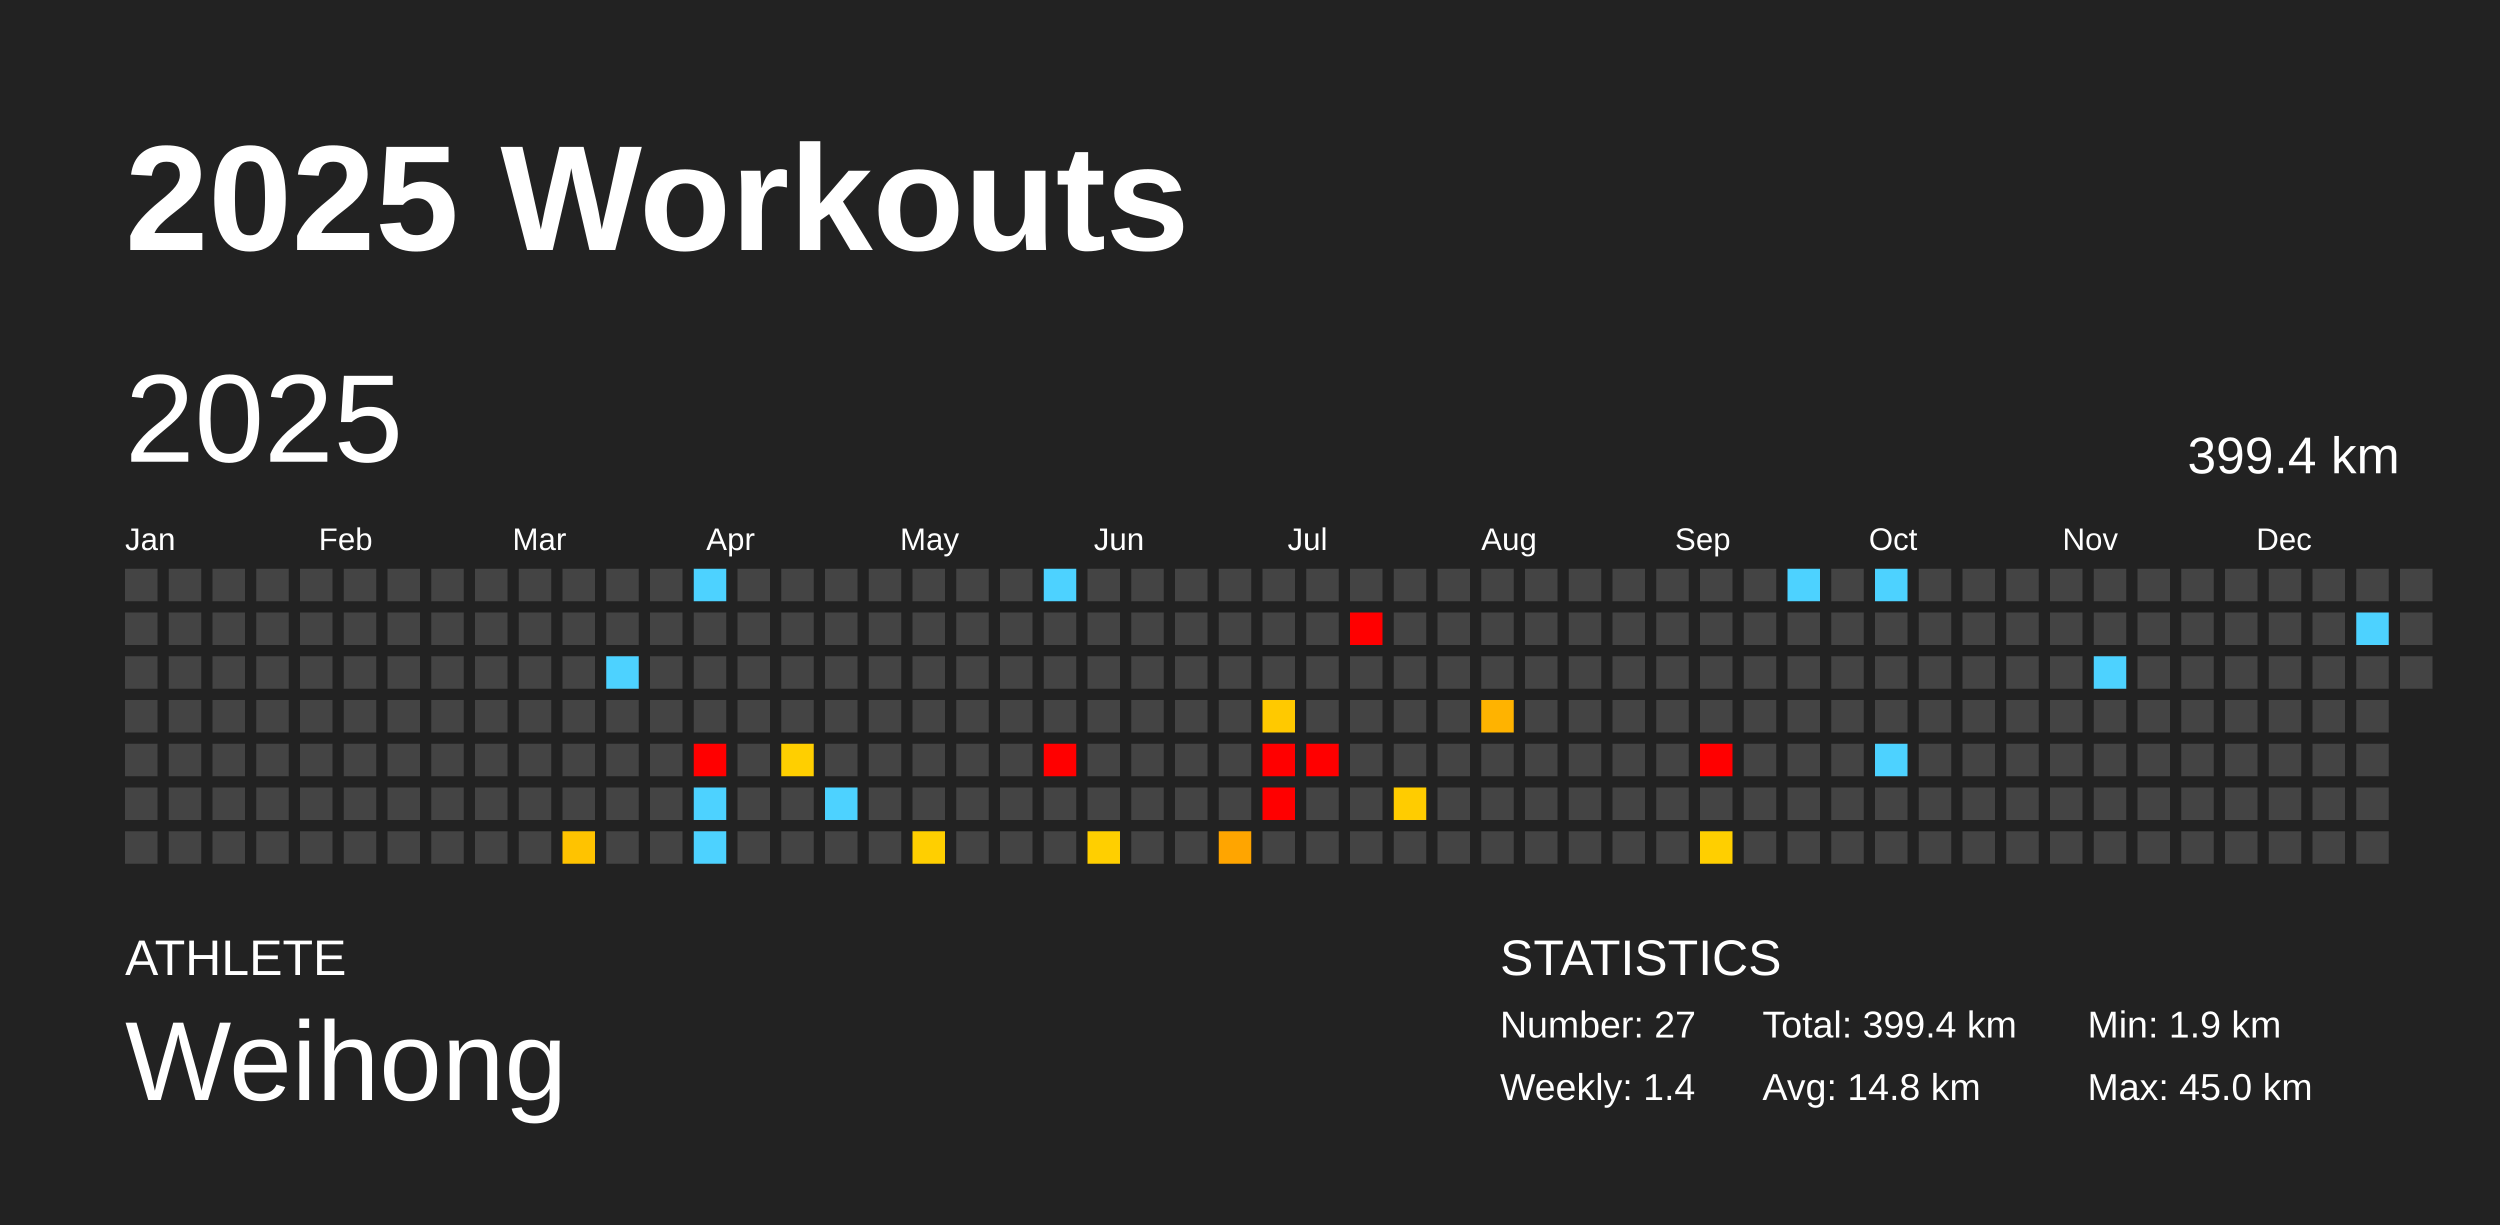
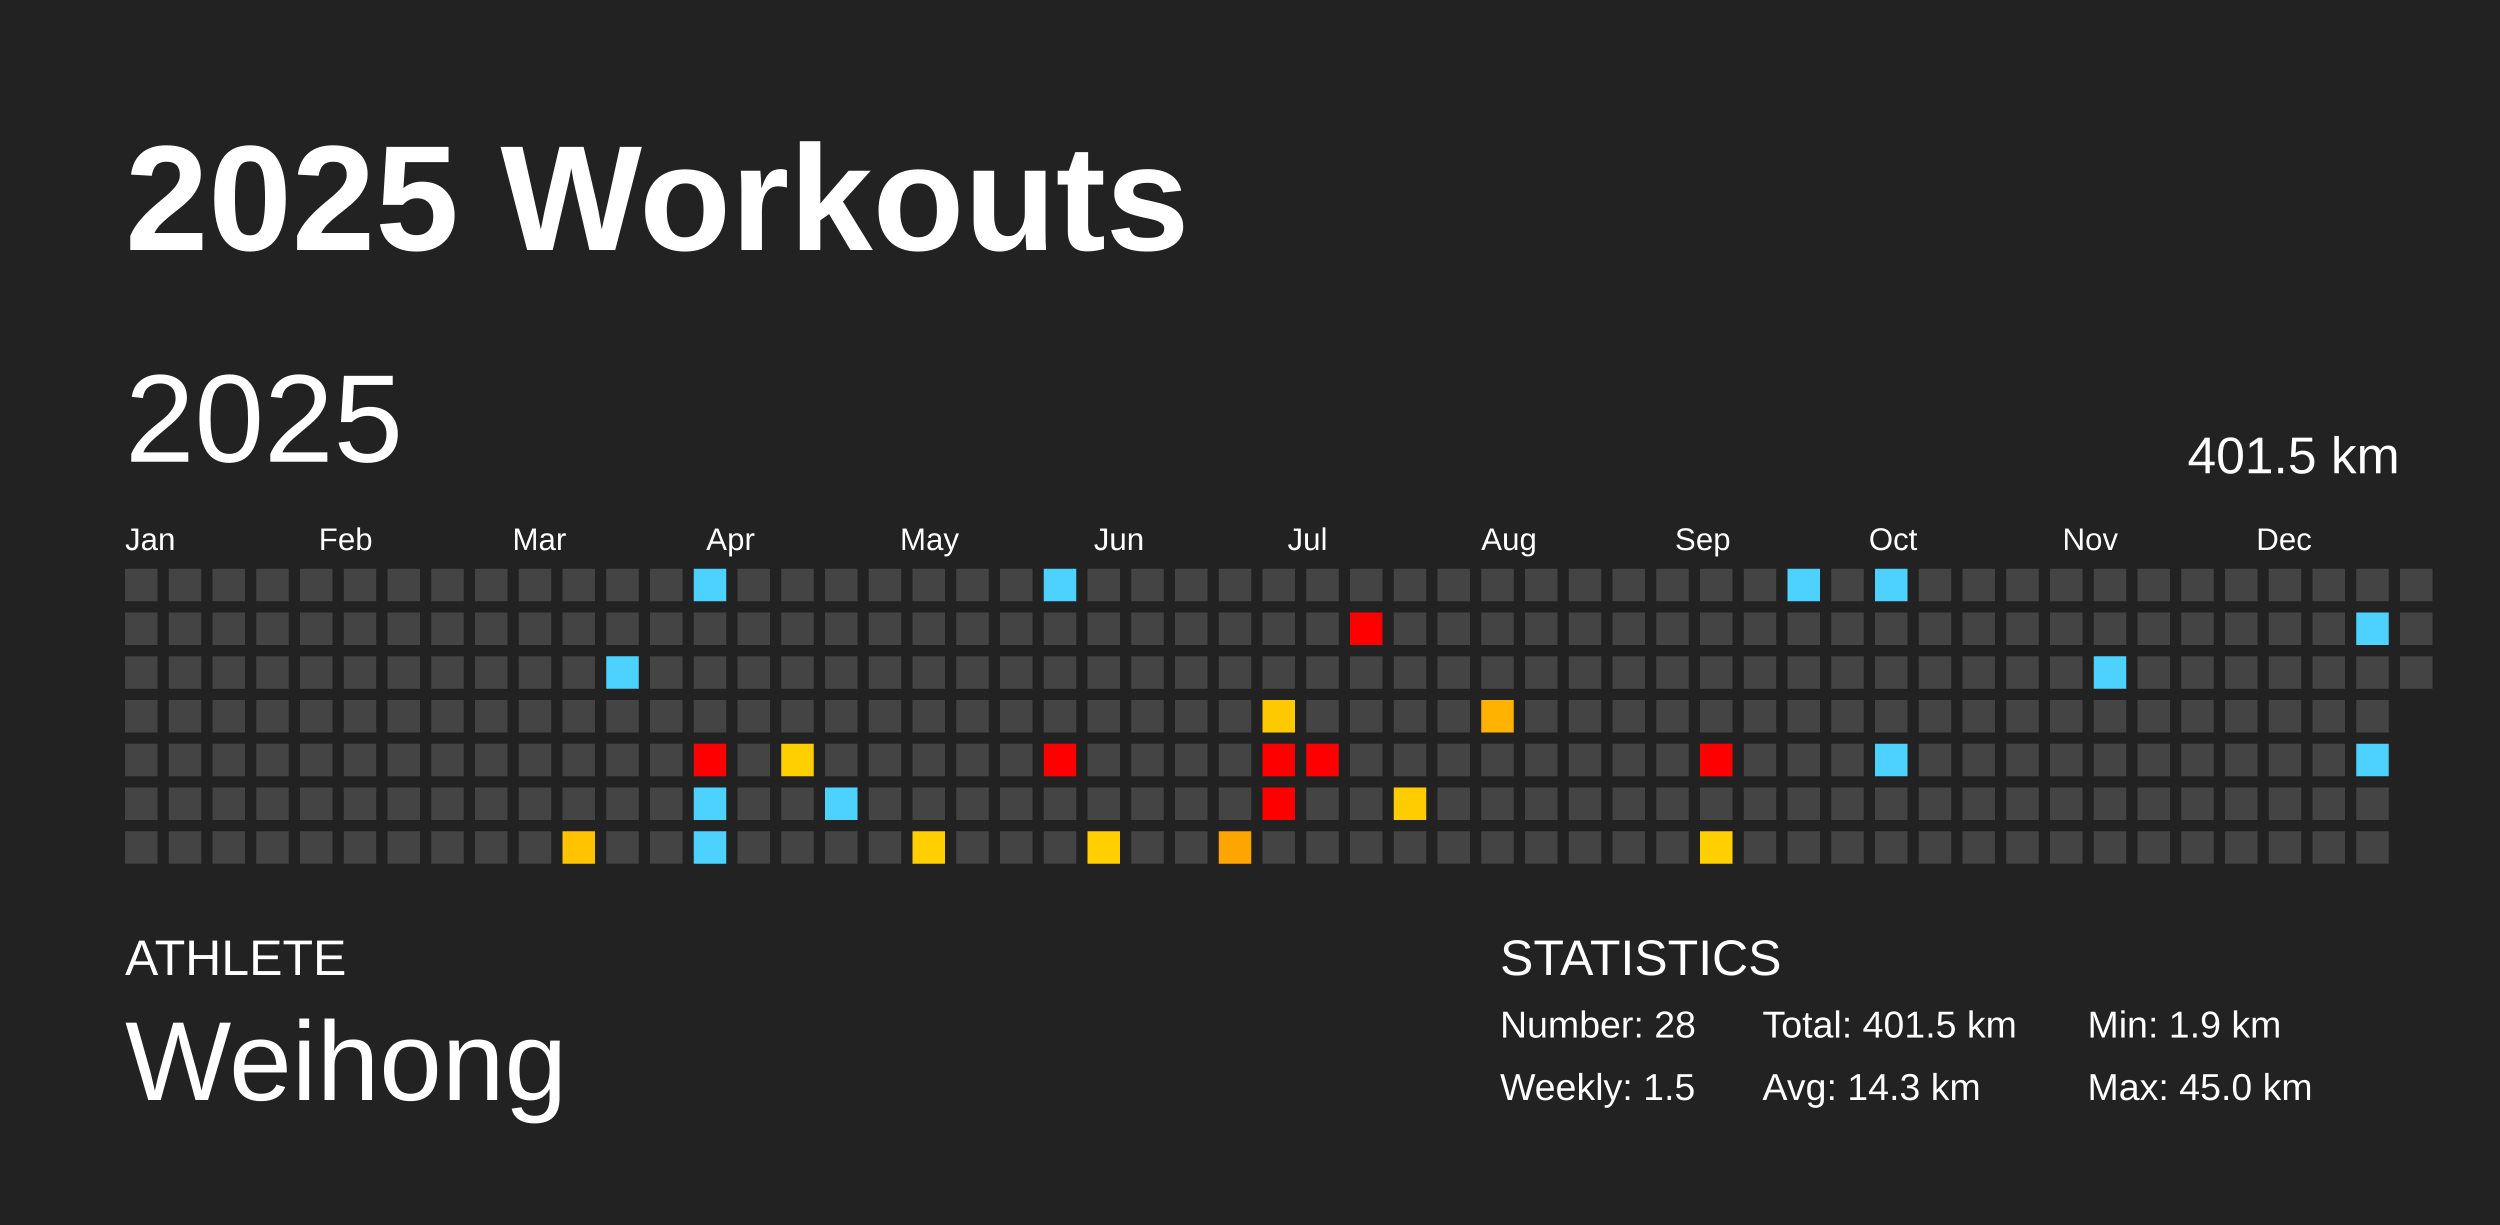
<svg xmlns="http://www.w3.org/2000/svg" baseProfile="full" height="98mm" version="1.1" viewBox="0,0,200,98" width="200mm">
  <defs />
  <rect fill="#222222" height="98" width="200" x="0" y="0" />
  <text fill="#FFFFFF" style="font-size:12px; font-family:Arial; font-weight:bold;" x="10" y="20">2025 Workouts</text>
  <text fill="#FFFFFF" style="font-size:4px; font-family:Arial" x="10" y="78">ATHLETE</text>
  <text fill="#FFFFFF" style="font-size:9px; font-family:Arial" x="10" y="88">Weihong</text>
  <text fill="#FFFFFF" style="font-size:4px; font-family:Arial" x="120" y="78">STATISTICS</text>
-   <text fill="#FFFFFF" style="font-size:3px; font-family:Arial" x="120" y="83">Number: 27</text>
-   <text fill="#FFFFFF" style="font-size:3px; font-family:Arial" x="120" y="88">Weekly: 1.4</text>
-   <text fill="#FFFFFF" style="font-size:3px; font-family:Arial" x="141" y="83">Total: 399.4 km</text>
-   <text fill="#FFFFFF" style="font-size:3px; font-family:Arial" x="141" y="88">Avg: 14.8 km</text>
+   <text fill="#FFFFFF" style="font-size:3px; font-family:Arial" x="120" y="83">Number: 28</text>
+   <text fill="#FFFFFF" style="font-size:3px; font-family:Arial" x="120" y="88">Weekly: 1.5</text>
+   <text fill="#FFFFFF" style="font-size:3px; font-family:Arial" x="141" y="83">Total: 401.5 km</text>
+   <text fill="#FFFFFF" style="font-size:3px; font-family:Arial" x="141" y="88">Avg: 14.3 km</text>
  <text fill="#FFFFFF" style="font-size:3px; font-family:Arial" x="167" y="83">Min: 1.9 km</text>
  <text fill="#FFFFFF" style="font-size:3px; font-family:Arial" x="167" y="88">Max: 45.0 km</text>
  <text dominant-baseline="hanging" fill="#FFFFFF" style="font-size:10.0px; font-family:Arial;" x="10" y="30">2025</text>
-   <text dominant-baseline="hanging" fill="#FFFFFF" style="font-size:4.125px; font-family:Arial;" x="175" y="35">399.4 km</text>
+   <text dominant-baseline="hanging" fill="#FFFFFF" style="font-size:4.125px; font-family:Arial;" x="175" y="35">401.5 km</text>
  <text fill="#FFFFFF" style="font-size:2.5px; font-family:Arial" x="10.0" y="44">Jan</text>
  <text fill="#FFFFFF" style="font-size:2.5px; font-family:Arial" x="25.5" y="44">Feb</text>
  <text fill="#FFFFFF" style="font-size:2.5px; font-family:Arial" x="41.0" y="44">Mar</text>
  <text fill="#FFFFFF" style="font-size:2.5px; font-family:Arial" x="56.5" y="44">Apr</text>
  <text fill="#FFFFFF" style="font-size:2.5px; font-family:Arial" x="72.0" y="44">May</text>
  <text fill="#FFFFFF" style="font-size:2.5px; font-family:Arial" x="87.5" y="44">Jun</text>
  <text fill="#FFFFFF" style="font-size:2.5px; font-family:Arial" x="103.0" y="44">Jul</text>
  <text fill="#FFFFFF" style="font-size:2.5px; font-family:Arial" x="118.5" y="44">Aug</text>
  <text fill="#FFFFFF" style="font-size:2.5px; font-family:Arial" x="134.0" y="44">Sep</text>
  <text fill="#FFFFFF" style="font-size:2.5px; font-family:Arial" x="149.5" y="44">Oct</text>
  <text fill="#FFFFFF" style="font-size:2.5px; font-family:Arial" x="165.0" y="44">Nov</text>
  <text fill="#FFFFFF" style="font-size:2.5px; font-family:Arial" x="180.5" y="44">Dec</text>
  <rect fill="#444444" height="2.6" width="2.6" x="10.0" y="45.5" />
  <rect fill="#444444" height="2.6" width="2.6" x="10.0" y="49.0" />
  <rect fill="#444444" height="2.6" width="2.6" x="10.0" y="52.5" />
  <rect fill="#444444" height="2.6" width="2.6" x="10.0" y="56.0" />
  <rect fill="#444444" height="2.6" width="2.6" x="10.0" y="59.5" />
  <rect fill="#444444" height="2.6" width="2.6" x="10.0" y="63.0" />
  <rect fill="#444444" height="2.6" width="2.6" x="10.0" y="66.5" />
  <rect fill="#444444" height="2.6" width="2.6" x="13.5" y="45.5" />
  <rect fill="#444444" height="2.6" width="2.6" x="13.5" y="49.0" />
  <rect fill="#444444" height="2.6" width="2.6" x="13.5" y="52.5" />
  <rect fill="#444444" height="2.6" width="2.6" x="13.5" y="56.0" />
  <rect fill="#444444" height="2.6" width="2.6" x="13.5" y="59.5" />
  <rect fill="#444444" height="2.6" width="2.6" x="13.5" y="63.0" />
  <rect fill="#444444" height="2.6" width="2.6" x="13.5" y="66.5" />
  <rect fill="#444444" height="2.6" width="2.6" x="17.0" y="45.5" />
  <rect fill="#444444" height="2.6" width="2.6" x="17.0" y="49.0" />
  <rect fill="#444444" height="2.6" width="2.6" x="17.0" y="52.5" />
  <rect fill="#444444" height="2.6" width="2.6" x="17.0" y="56.0" />
  <rect fill="#444444" height="2.6" width="2.6" x="17.0" y="59.5" />
  <rect fill="#444444" height="2.6" width="2.6" x="17.0" y="63.0" />
  <rect fill="#444444" height="2.6" width="2.6" x="17.0" y="66.5" />
  <rect fill="#444444" height="2.6" width="2.6" x="20.5" y="45.5" />
  <rect fill="#444444" height="2.6" width="2.6" x="20.5" y="49.0" />
  <rect fill="#444444" height="2.6" width="2.6" x="20.5" y="52.5" />
  <rect fill="#444444" height="2.6" width="2.6" x="20.5" y="56.0" />
  <rect fill="#444444" height="2.6" width="2.6" x="20.5" y="59.5" />
  <rect fill="#444444" height="2.6" width="2.6" x="20.5" y="63.0" />
  <rect fill="#444444" height="2.6" width="2.6" x="20.5" y="66.5" />
  <rect fill="#444444" height="2.6" width="2.6" x="24.0" y="45.5" />
  <rect fill="#444444" height="2.6" width="2.6" x="24.0" y="49.0" />
  <rect fill="#444444" height="2.6" width="2.6" x="24.0" y="52.5" />
  <rect fill="#444444" height="2.6" width="2.6" x="24.0" y="56.0" />
  <rect fill="#444444" height="2.6" width="2.6" x="24.0" y="59.5" />
  <rect fill="#444444" height="2.6" width="2.6" x="24.0" y="63.0" />
  <rect fill="#444444" height="2.6" width="2.6" x="24.0" y="66.5" />
  <rect fill="#444444" height="2.6" width="2.6" x="27.5" y="45.5" />
  <rect fill="#444444" height="2.6" width="2.6" x="27.5" y="49.0" />
  <rect fill="#444444" height="2.6" width="2.6" x="27.5" y="52.5" />
  <rect fill="#444444" height="2.6" width="2.6" x="27.5" y="56.0" />
  <rect fill="#444444" height="2.6" width="2.6" x="27.5" y="59.5" />
  <rect fill="#444444" height="2.6" width="2.6" x="27.5" y="63.0" />
  <rect fill="#444444" height="2.6" width="2.6" x="27.5" y="66.5" />
  <rect fill="#444444" height="2.6" width="2.6" x="31.0" y="45.5" />
  <rect fill="#444444" height="2.6" width="2.6" x="31.0" y="49.0" />
  <rect fill="#444444" height="2.6" width="2.6" x="31.0" y="52.5" />
  <rect fill="#444444" height="2.6" width="2.6" x="31.0" y="56.0" />
  <rect fill="#444444" height="2.6" width="2.6" x="31.0" y="59.5" />
  <rect fill="#444444" height="2.6" width="2.6" x="31.0" y="63.0" />
  <rect fill="#444444" height="2.6" width="2.6" x="31.0" y="66.5" />
  <rect fill="#444444" height="2.6" width="2.6" x="34.5" y="45.5" />
  <rect fill="#444444" height="2.6" width="2.6" x="34.5" y="49.0" />
  <rect fill="#444444" height="2.6" width="2.6" x="34.5" y="52.5" />
  <rect fill="#444444" height="2.6" width="2.6" x="34.5" y="56.0" />
  <rect fill="#444444" height="2.6" width="2.6" x="34.5" y="59.5" />
  <rect fill="#444444" height="2.6" width="2.6" x="34.5" y="63.0" />
  <rect fill="#444444" height="2.6" width="2.6" x="34.5" y="66.5" />
  <rect fill="#444444" height="2.6" width="2.6" x="38.0" y="45.5" />
  <rect fill="#444444" height="2.6" width="2.6" x="38.0" y="49.0" />
  <rect fill="#444444" height="2.6" width="2.6" x="38.0" y="52.5" />
  <rect fill="#444444" height="2.6" width="2.6" x="38.0" y="56.0" />
  <rect fill="#444444" height="2.6" width="2.6" x="38.0" y="59.5" />
  <rect fill="#444444" height="2.6" width="2.6" x="38.0" y="63.0" />
  <rect fill="#444444" height="2.6" width="2.6" x="38.0" y="66.5" />
  <rect fill="#444444" height="2.6" width="2.6" x="41.5" y="45.5" />
  <rect fill="#444444" height="2.6" width="2.6" x="41.5" y="49.0" />
  <rect fill="#444444" height="2.6" width="2.6" x="41.5" y="52.5" />
  <rect fill="#444444" height="2.6" width="2.6" x="41.5" y="56.0" />
  <rect fill="#444444" height="2.6" width="2.6" x="41.5" y="59.5" />
  <rect fill="#444444" height="2.6" width="2.6" x="41.5" y="63.0" />
  <rect fill="#444444" height="2.6" width="2.6" x="41.5" y="66.5" />
  <rect fill="#444444" height="2.6" width="2.6" x="45.0" y="45.5" />
  <rect fill="#444444" height="2.6" width="2.6" x="45.0" y="49.0" />
  <rect fill="#444444" height="2.6" width="2.6" x="45.0" y="52.5" />
  <rect fill="#444444" height="2.6" width="2.6" x="45.0" y="56.0" />
  <rect fill="#444444" height="2.6" width="2.6" x="45.0" y="59.5" />
  <rect fill="#444444" height="2.6" width="2.6" x="45.0" y="63.0" />
  <rect fill="#ffc300" height="2.6" width="2.6" x="45.0" y="66.5" />
  <rect fill="#444444" height="2.6" width="2.6" x="48.5" y="45.5" />
  <rect fill="#444444" height="2.6" width="2.6" x="48.5" y="49.0" />
  <rect fill="#4dd2ff" height="2.6" width="2.6" x="48.5" y="52.5" />
  <rect fill="#444444" height="2.6" width="2.6" x="48.5" y="56.0" />
  <rect fill="#444444" height="2.6" width="2.6" x="48.5" y="59.5" />
  <rect fill="#444444" height="2.6" width="2.6" x="48.5" y="63.0" />
  <rect fill="#444444" height="2.6" width="2.6" x="48.5" y="66.5" />
  <rect fill="#444444" height="2.6" width="2.6" x="52.0" y="45.5" />
  <rect fill="#444444" height="2.6" width="2.6" x="52.0" y="49.0" />
  <rect fill="#444444" height="2.6" width="2.6" x="52.0" y="52.5" />
  <rect fill="#444444" height="2.6" width="2.6" x="52.0" y="56.0" />
  <rect fill="#444444" height="2.6" width="2.6" x="52.0" y="59.5" />
  <rect fill="#444444" height="2.6" width="2.6" x="52.0" y="63.0" />
  <rect fill="#444444" height="2.6" width="2.6" x="52.0" y="66.5" />
  <rect fill="#4dd2ff" height="2.6" width="2.6" x="55.5" y="45.5" />
  <rect fill="#444444" height="2.6" width="2.6" x="55.5" y="49.0" />
  <rect fill="#444444" height="2.6" width="2.6" x="55.5" y="52.5" />
  <rect fill="#444444" height="2.6" width="2.6" x="55.5" y="56.0" />
  <rect fill="red" height="2.6" width="2.6" x="55.5" y="59.5" />
  <rect fill="#4dd2ff" height="2.6" width="2.6" x="55.5" y="63.0" />
  <rect fill="#4dd2ff" height="2.6" width="2.6" x="55.5" y="66.5" />
  <rect fill="#444444" height="2.6" width="2.6" x="59.0" y="45.5" />
  <rect fill="#444444" height="2.6" width="2.6" x="59.0" y="49.0" />
  <rect fill="#444444" height="2.6" width="2.6" x="59.0" y="52.5" />
  <rect fill="#444444" height="2.6" width="2.6" x="59.0" y="56.0" />
  <rect fill="#444444" height="2.6" width="2.6" x="59.0" y="59.5" />
  <rect fill="#444444" height="2.6" width="2.6" x="59.0" y="63.0" />
  <rect fill="#444444" height="2.6" width="2.6" x="59.0" y="66.5" />
  <rect fill="#444444" height="2.6" width="2.6" x="62.5" y="45.5" />
  <rect fill="#444444" height="2.6" width="2.6" x="62.5" y="49.0" />
  <rect fill="#444444" height="2.6" width="2.6" x="62.5" y="52.5" />
  <rect fill="#444444" height="2.6" width="2.6" x="62.5" y="56.0" />
  <rect fill="#ffcf00" height="2.6" width="2.6" x="62.5" y="59.5" />
  <rect fill="#444444" height="2.6" width="2.6" x="62.5" y="63.0" />
  <rect fill="#444444" height="2.6" width="2.6" x="62.5" y="66.5" />
  <rect fill="#444444" height="2.6" width="2.6" x="66.0" y="45.5" />
  <rect fill="#444444" height="2.6" width="2.6" x="66.0" y="49.0" />
  <rect fill="#444444" height="2.6" width="2.6" x="66.0" y="52.5" />
  <rect fill="#444444" height="2.6" width="2.6" x="66.0" y="56.0" />
  <rect fill="#444444" height="2.6" width="2.6" x="66.0" y="59.5" />
  <rect fill="#4dd2ff" height="2.6" width="2.6" x="66.0" y="63.0" />
  <rect fill="#444444" height="2.6" width="2.6" x="66.0" y="66.5" />
  <rect fill="#444444" height="2.6" width="2.6" x="69.5" y="45.5" />
  <rect fill="#444444" height="2.6" width="2.6" x="69.5" y="49.0" />
  <rect fill="#444444" height="2.6" width="2.6" x="69.5" y="52.5" />
  <rect fill="#444444" height="2.6" width="2.6" x="69.5" y="56.0" />
  <rect fill="#444444" height="2.6" width="2.6" x="69.5" y="59.5" />
  <rect fill="#444444" height="2.6" width="2.6" x="69.5" y="63.0" />
  <rect fill="#444444" height="2.6" width="2.6" x="69.5" y="66.5" />
  <rect fill="#444444" height="2.6" width="2.6" x="73.0" y="45.5" />
  <rect fill="#444444" height="2.6" width="2.6" x="73.0" y="49.0" />
  <rect fill="#444444" height="2.6" width="2.6" x="73.0" y="52.5" />
  <rect fill="#444444" height="2.6" width="2.6" x="73.0" y="56.0" />
  <rect fill="#444444" height="2.6" width="2.6" x="73.0" y="59.5" />
  <rect fill="#444444" height="2.6" width="2.6" x="73.0" y="63.0" />
  <rect fill="#ffcf00" height="2.6" width="2.6" x="73.0" y="66.5" />
  <rect fill="#444444" height="2.6" width="2.6" x="76.5" y="45.5" />
  <rect fill="#444444" height="2.6" width="2.6" x="76.5" y="49.0" />
  <rect fill="#444444" height="2.6" width="2.6" x="76.5" y="52.5" />
  <rect fill="#444444" height="2.6" width="2.6" x="76.5" y="56.0" />
  <rect fill="#444444" height="2.6" width="2.6" x="76.5" y="59.5" />
  <rect fill="#444444" height="2.6" width="2.6" x="76.5" y="63.0" />
  <rect fill="#444444" height="2.6" width="2.6" x="76.5" y="66.5" />
  <rect fill="#444444" height="2.6" width="2.6" x="80.0" y="45.5" />
  <rect fill="#444444" height="2.6" width="2.6" x="80.0" y="49.0" />
  <rect fill="#444444" height="2.6" width="2.6" x="80.0" y="52.5" />
  <rect fill="#444444" height="2.6" width="2.6" x="80.0" y="56.0" />
  <rect fill="#444444" height="2.6" width="2.6" x="80.0" y="59.5" />
  <rect fill="#444444" height="2.6" width="2.6" x="80.0" y="63.0" />
  <rect fill="#444444" height="2.6" width="2.6" x="80.0" y="66.5" />
  <rect fill="#4dd2ff" height="2.6" width="2.6" x="83.5" y="45.5" />
  <rect fill="#444444" height="2.6" width="2.6" x="83.5" y="49.0" />
  <rect fill="#444444" height="2.6" width="2.6" x="83.5" y="52.5" />
  <rect fill="#444444" height="2.6" width="2.6" x="83.5" y="56.0" />
  <rect fill="red" height="2.6" width="2.6" x="83.5" y="59.5" />
  <rect fill="#444444" height="2.6" width="2.6" x="83.5" y="63.0" />
  <rect fill="#444444" height="2.6" width="2.6" x="83.5" y="66.5" />
  <rect fill="#444444" height="2.6" width="2.6" x="87.0" y="45.5" />
  <rect fill="#444444" height="2.6" width="2.6" x="87.0" y="49.0" />
  <rect fill="#444444" height="2.6" width="2.6" x="87.0" y="52.5" />
  <rect fill="#444444" height="2.6" width="2.6" x="87.0" y="56.0" />
  <rect fill="#444444" height="2.6" width="2.6" x="87.0" y="59.5" />
  <rect fill="#444444" height="2.6" width="2.6" x="87.0" y="63.0" />
  <rect fill="#ffcf00" height="2.6" width="2.6" x="87.0" y="66.5" />
  <rect fill="#444444" height="2.6" width="2.6" x="90.5" y="45.5" />
  <rect fill="#444444" height="2.6" width="2.6" x="90.5" y="49.0" />
  <rect fill="#444444" height="2.6" width="2.6" x="90.5" y="52.5" />
  <rect fill="#444444" height="2.6" width="2.6" x="90.5" y="56.0" />
  <rect fill="#444444" height="2.6" width="2.6" x="90.5" y="59.5" />
  <rect fill="#444444" height="2.6" width="2.6" x="90.5" y="63.0" />
  <rect fill="#444444" height="2.6" width="2.6" x="90.5" y="66.5" />
  <rect fill="#444444" height="2.6" width="2.6" x="94.0" y="45.5" />
  <rect fill="#444444" height="2.6" width="2.6" x="94.0" y="49.0" />
  <rect fill="#444444" height="2.6" width="2.6" x="94.0" y="52.5" />
  <rect fill="#444444" height="2.6" width="2.6" x="94.0" y="56.0" />
  <rect fill="#444444" height="2.6" width="2.6" x="94.0" y="59.5" />
  <rect fill="#444444" height="2.6" width="2.6" x="94.0" y="63.0" />
  <rect fill="#444444" height="2.6" width="2.6" x="94.0" y="66.5" />
  <rect fill="#444444" height="2.6" width="2.6" x="97.5" y="45.5" />
  <rect fill="#444444" height="2.6" width="2.6" x="97.5" y="49.0" />
  <rect fill="#444444" height="2.6" width="2.6" x="97.5" y="52.5" />
  <rect fill="#444444" height="2.6" width="2.6" x="97.5" y="56.0" />
  <rect fill="#444444" height="2.6" width="2.6" x="97.5" y="59.5" />
  <rect fill="#444444" height="2.6" width="2.6" x="97.5" y="63.0" />
  <rect fill="#ffa500" height="2.6" width="2.6" x="97.5" y="66.5" />
  <rect fill="#444444" height="2.6" width="2.6" x="101.0" y="45.5" />
  <rect fill="#444444" height="2.6" width="2.6" x="101.0" y="49.0" />
  <rect fill="#444444" height="2.6" width="2.6" x="101.0" y="52.5" />
  <rect fill="#ffc900" height="2.6" width="2.6" x="101.0" y="56.0" />
  <rect fill="red" height="2.6" width="2.6" x="101.0" y="59.5" />
  <rect fill="red" height="2.6" width="2.6" x="101.0" y="63.0" />
  <rect fill="#444444" height="2.6" width="2.6" x="101.0" y="66.5" />
  <rect fill="#444444" height="2.6" width="2.6" x="104.5" y="45.5" />
  <rect fill="#444444" height="2.6" width="2.6" x="104.5" y="49.0" />
  <rect fill="#444444" height="2.6" width="2.6" x="104.5" y="52.5" />
  <rect fill="#444444" height="2.6" width="2.6" x="104.5" y="56.0" />
  <rect fill="red" height="2.6" width="2.6" x="104.5" y="59.5" />
  <rect fill="#444444" height="2.6" width="2.6" x="104.5" y="63.0" />
  <rect fill="#444444" height="2.6" width="2.6" x="104.5" y="66.5" />
  <rect fill="#444444" height="2.6" width="2.6" x="108.0" y="45.5" />
  <rect fill="red" height="2.6" width="2.6" x="108.0" y="49.0" />
  <rect fill="#444444" height="2.6" width="2.6" x="108.0" y="52.5" />
  <rect fill="#444444" height="2.6" width="2.6" x="108.0" y="56.0" />
  <rect fill="#444444" height="2.6" width="2.6" x="108.0" y="59.5" />
  <rect fill="#444444" height="2.6" width="2.6" x="108.0" y="63.0" />
  <rect fill="#444444" height="2.6" width="2.6" x="108.0" y="66.5" />
  <rect fill="#444444" height="2.6" width="2.6" x="111.5" y="45.5" />
  <rect fill="#444444" height="2.6" width="2.6" x="111.5" y="49.0" />
  <rect fill="#444444" height="2.6" width="2.6" x="111.5" y="52.5" />
  <rect fill="#444444" height="2.6" width="2.6" x="111.5" y="56.0" />
  <rect fill="#444444" height="2.6" width="2.6" x="111.5" y="59.5" />
  <rect fill="#ffcc00" height="2.6" width="2.6" x="111.5" y="63.0" />
  <rect fill="#444444" height="2.6" width="2.6" x="111.5" y="66.5" />
  <rect fill="#444444" height="2.6" width="2.6" x="115.0" y="45.5" />
  <rect fill="#444444" height="2.6" width="2.6" x="115.0" y="49.0" />
  <rect fill="#444444" height="2.6" width="2.6" x="115.0" y="52.5" />
  <rect fill="#444444" height="2.6" width="2.6" x="115.0" y="56.0" />
  <rect fill="#444444" height="2.6" width="2.6" x="115.0" y="59.5" />
  <rect fill="#444444" height="2.6" width="2.6" x="115.0" y="63.0" />
  <rect fill="#444444" height="2.6" width="2.6" x="115.0" y="66.5" />
  <rect fill="#444444" height="2.6" width="2.6" x="118.5" y="45.5" />
  <rect fill="#444444" height="2.6" width="2.6" x="118.5" y="49.0" />
  <rect fill="#444444" height="2.6" width="2.6" x="118.5" y="52.5" />
  <rect fill="#ffb300" height="2.6" width="2.6" x="118.5" y="56.0" />
  <rect fill="#444444" height="2.6" width="2.6" x="118.5" y="59.5" />
  <rect fill="#444444" height="2.6" width="2.6" x="118.5" y="63.0" />
  <rect fill="#444444" height="2.6" width="2.6" x="118.5" y="66.5" />
  <rect fill="#444444" height="2.6" width="2.6" x="122.0" y="45.5" />
  <rect fill="#444444" height="2.6" width="2.6" x="122.0" y="49.0" />
  <rect fill="#444444" height="2.6" width="2.6" x="122.0" y="52.5" />
  <rect fill="#444444" height="2.6" width="2.6" x="122.0" y="56.0" />
  <rect fill="#444444" height="2.6" width="2.6" x="122.0" y="59.5" />
  <rect fill="#444444" height="2.6" width="2.6" x="122.0" y="63.0" />
  <rect fill="#444444" height="2.6" width="2.6" x="122.0" y="66.5" />
  <rect fill="#444444" height="2.6" width="2.6" x="125.5" y="45.5" />
  <rect fill="#444444" height="2.6" width="2.6" x="125.5" y="49.0" />
  <rect fill="#444444" height="2.6" width="2.6" x="125.5" y="52.5" />
  <rect fill="#444444" height="2.6" width="2.6" x="125.5" y="56.0" />
  <rect fill="#444444" height="2.6" width="2.6" x="125.5" y="59.5" />
  <rect fill="#444444" height="2.6" width="2.6" x="125.5" y="63.0" />
  <rect fill="#444444" height="2.6" width="2.6" x="125.5" y="66.5" />
  <rect fill="#444444" height="2.6" width="2.6" x="129.0" y="45.5" />
  <rect fill="#444444" height="2.6" width="2.6" x="129.0" y="49.0" />
  <rect fill="#444444" height="2.6" width="2.6" x="129.0" y="52.5" />
  <rect fill="#444444" height="2.6" width="2.6" x="129.0" y="56.0" />
  <rect fill="#444444" height="2.6" width="2.6" x="129.0" y="59.5" />
  <rect fill="#444444" height="2.6" width="2.6" x="129.0" y="63.0" />
  <rect fill="#444444" height="2.6" width="2.6" x="129.0" y="66.5" />
  <rect fill="#444444" height="2.6" width="2.6" x="132.5" y="45.5" />
  <rect fill="#444444" height="2.6" width="2.6" x="132.5" y="49.0" />
  <rect fill="#444444" height="2.6" width="2.6" x="132.5" y="52.5" />
  <rect fill="#444444" height="2.6" width="2.6" x="132.5" y="56.0" />
  <rect fill="#444444" height="2.6" width="2.6" x="132.5" y="59.5" />
  <rect fill="#444444" height="2.6" width="2.6" x="132.5" y="63.0" />
  <rect fill="#444444" height="2.6" width="2.6" x="132.5" y="66.5" />
  <rect fill="#444444" height="2.6" width="2.6" x="136.0" y="45.5" />
  <rect fill="#444444" height="2.6" width="2.6" x="136.0" y="49.0" />
  <rect fill="#444444" height="2.6" width="2.6" x="136.0" y="52.5" />
  <rect fill="#444444" height="2.6" width="2.6" x="136.0" y="56.0" />
  <rect fill="red" height="2.6" width="2.6" x="136.0" y="59.5" />
  <rect fill="#444444" height="2.6" width="2.6" x="136.0" y="63.0" />
  <rect fill="#ffcf00" height="2.6" width="2.6" x="136.0" y="66.5" />
  <rect fill="#444444" height="2.6" width="2.6" x="139.5" y="45.5" />
  <rect fill="#444444" height="2.6" width="2.6" x="139.5" y="49.0" />
  <rect fill="#444444" height="2.6" width="2.6" x="139.5" y="52.5" />
  <rect fill="#444444" height="2.6" width="2.6" x="139.5" y="56.0" />
  <rect fill="#444444" height="2.6" width="2.6" x="139.5" y="59.5" />
  <rect fill="#444444" height="2.6" width="2.6" x="139.5" y="63.0" />
  <rect fill="#444444" height="2.6" width="2.6" x="139.5" y="66.5" />
  <rect fill="#4dd2ff" height="2.6" width="2.6" x="143.0" y="45.5" />
  <rect fill="#444444" height="2.6" width="2.6" x="143.0" y="49.0" />
  <rect fill="#444444" height="2.6" width="2.6" x="143.0" y="52.5" />
  <rect fill="#444444" height="2.6" width="2.6" x="143.0" y="56.0" />
  <rect fill="#444444" height="2.6" width="2.6" x="143.0" y="59.5" />
  <rect fill="#444444" height="2.6" width="2.6" x="143.0" y="63.0" />
  <rect fill="#444444" height="2.6" width="2.6" x="143.0" y="66.5" />
  <rect fill="#444444" height="2.6" width="2.6" x="146.5" y="45.5" />
  <rect fill="#444444" height="2.6" width="2.6" x="146.5" y="49.0" />
  <rect fill="#444444" height="2.6" width="2.6" x="146.5" y="52.5" />
  <rect fill="#444444" height="2.6" width="2.6" x="146.5" y="56.0" />
  <rect fill="#444444" height="2.6" width="2.6" x="146.5" y="59.5" />
  <rect fill="#444444" height="2.6" width="2.6" x="146.5" y="63.0" />
  <rect fill="#444444" height="2.6" width="2.6" x="146.5" y="66.5" />
  <rect fill="#4dd2ff" height="2.6" width="2.6" x="150.0" y="45.5" />
  <rect fill="#444444" height="2.6" width="2.6" x="150.0" y="49.0" />
  <rect fill="#444444" height="2.6" width="2.6" x="150.0" y="52.5" />
  <rect fill="#444444" height="2.6" width="2.6" x="150.0" y="56.0" />
  <rect fill="#4dd2ff" height="2.6" width="2.6" x="150.0" y="59.5" />
  <rect fill="#444444" height="2.6" width="2.6" x="150.0" y="63.0" />
  <rect fill="#444444" height="2.6" width="2.6" x="150.0" y="66.5" />
  <rect fill="#444444" height="2.6" width="2.6" x="153.5" y="45.5" />
  <rect fill="#444444" height="2.6" width="2.6" x="153.5" y="49.0" />
  <rect fill="#444444" height="2.6" width="2.6" x="153.5" y="52.5" />
  <rect fill="#444444" height="2.6" width="2.6" x="153.5" y="56.0" />
  <rect fill="#444444" height="2.6" width="2.6" x="153.5" y="59.5" />
  <rect fill="#444444" height="2.6" width="2.6" x="153.5" y="63.0" />
  <rect fill="#444444" height="2.6" width="2.6" x="153.5" y="66.5" />
  <rect fill="#444444" height="2.6" width="2.6" x="157.0" y="45.5" />
  <rect fill="#444444" height="2.6" width="2.6" x="157.0" y="49.0" />
  <rect fill="#444444" height="2.6" width="2.6" x="157.0" y="52.5" />
  <rect fill="#444444" height="2.6" width="2.6" x="157.0" y="56.0" />
  <rect fill="#444444" height="2.6" width="2.6" x="157.0" y="59.5" />
  <rect fill="#444444" height="2.6" width="2.6" x="157.0" y="63.0" />
  <rect fill="#444444" height="2.6" width="2.6" x="157.0" y="66.5" />
  <rect fill="#444444" height="2.6" width="2.6" x="160.5" y="45.5" />
  <rect fill="#444444" height="2.6" width="2.6" x="160.5" y="49.0" />
  <rect fill="#444444" height="2.6" width="2.6" x="160.5" y="52.5" />
  <rect fill="#444444" height="2.6" width="2.6" x="160.5" y="56.0" />
  <rect fill="#444444" height="2.6" width="2.6" x="160.5" y="59.5" />
  <rect fill="#444444" height="2.6" width="2.6" x="160.5" y="63.0" />
  <rect fill="#444444" height="2.6" width="2.6" x="160.5" y="66.5" />
  <rect fill="#444444" height="2.6" width="2.6" x="164.0" y="45.5" />
  <rect fill="#444444" height="2.6" width="2.6" x="164.0" y="49.0" />
  <rect fill="#444444" height="2.6" width="2.6" x="164.0" y="52.5" />
  <rect fill="#444444" height="2.6" width="2.6" x="164.0" y="56.0" />
  <rect fill="#444444" height="2.6" width="2.6" x="164.0" y="59.5" />
  <rect fill="#444444" height="2.6" width="2.6" x="164.0" y="63.0" />
  <rect fill="#444444" height="2.6" width="2.6" x="164.0" y="66.5" />
  <rect fill="#444444" height="2.6" width="2.6" x="167.5" y="45.5" />
  <rect fill="#444444" height="2.6" width="2.6" x="167.5" y="49.0" />
  <rect fill="#4dd2ff" height="2.6" width="2.6" x="167.5" y="52.5" />
  <rect fill="#444444" height="2.6" width="2.6" x="167.5" y="56.0" />
  <rect fill="#444444" height="2.6" width="2.6" x="167.5" y="59.5" />
  <rect fill="#444444" height="2.6" width="2.6" x="167.5" y="63.0" />
  <rect fill="#444444" height="2.6" width="2.6" x="167.5" y="66.5" />
  <rect fill="#444444" height="2.6" width="2.6" x="171.0" y="45.5" />
  <rect fill="#444444" height="2.6" width="2.6" x="171.0" y="49.0" />
  <rect fill="#444444" height="2.6" width="2.6" x="171.0" y="52.5" />
  <rect fill="#444444" height="2.6" width="2.6" x="171.0" y="56.0" />
  <rect fill="#444444" height="2.6" width="2.6" x="171.0" y="59.5" />
  <rect fill="#444444" height="2.6" width="2.6" x="171.0" y="63.0" />
  <rect fill="#444444" height="2.6" width="2.6" x="171.0" y="66.5" />
  <rect fill="#444444" height="2.6" width="2.6" x="174.5" y="45.5" />
  <rect fill="#444444" height="2.6" width="2.6" x="174.5" y="49.0" />
  <rect fill="#444444" height="2.6" width="2.6" x="174.5" y="52.5" />
  <rect fill="#444444" height="2.6" width="2.6" x="174.5" y="56.0" />
  <rect fill="#444444" height="2.6" width="2.6" x="174.5" y="59.5" />
  <rect fill="#444444" height="2.6" width="2.6" x="174.5" y="63.0" />
  <rect fill="#444444" height="2.6" width="2.6" x="174.5" y="66.5" />
  <rect fill="#444444" height="2.6" width="2.6" x="178.0" y="45.5" />
  <rect fill="#444444" height="2.6" width="2.6" x="178.0" y="49.0" />
  <rect fill="#444444" height="2.6" width="2.6" x="178.0" y="52.5" />
  <rect fill="#444444" height="2.6" width="2.6" x="178.0" y="56.0" />
  <rect fill="#444444" height="2.6" width="2.6" x="178.0" y="59.5" />
  <rect fill="#444444" height="2.6" width="2.6" x="178.0" y="63.0" />
  <rect fill="#444444" height="2.6" width="2.6" x="178.0" y="66.5" />
  <rect fill="#444444" height="2.6" width="2.6" x="181.5" y="45.5" />
  <rect fill="#444444" height="2.6" width="2.6" x="181.5" y="49.0" />
  <rect fill="#444444" height="2.6" width="2.6" x="181.5" y="52.5" />
  <rect fill="#444444" height="2.6" width="2.6" x="181.5" y="56.0" />
  <rect fill="#444444" height="2.6" width="2.6" x="181.5" y="59.5" />
  <rect fill="#444444" height="2.6" width="2.6" x="181.5" y="63.0" />
  <rect fill="#444444" height="2.6" width="2.6" x="181.5" y="66.5" />
  <rect fill="#444444" height="2.6" width="2.6" x="185.0" y="45.5" />
  <rect fill="#444444" height="2.6" width="2.6" x="185.0" y="49.0" />
  <rect fill="#444444" height="2.6" width="2.6" x="185.0" y="52.5" />
  <rect fill="#444444" height="2.6" width="2.6" x="185.0" y="56.0" />
  <rect fill="#444444" height="2.6" width="2.6" x="185.0" y="59.5" />
  <rect fill="#444444" height="2.6" width="2.6" x="185.0" y="63.0" />
  <rect fill="#444444" height="2.6" width="2.6" x="185.0" y="66.5" />
  <rect fill="#444444" height="2.6" width="2.6" x="188.5" y="45.5" />
  <rect fill="#4dd2ff" height="2.6" width="2.6" x="188.5" y="49.0" />
  <rect fill="#444444" height="2.6" width="2.6" x="188.5" y="52.5" />
  <rect fill="#444444" height="2.6" width="2.6" x="188.5" y="56.0" />
-   <rect fill="#444444" height="2.6" width="2.6" x="188.5" y="59.5" />
+   <rect fill="#4dd2ff" height="2.6" width="2.6" x="188.5" y="59.5" />
  <rect fill="#444444" height="2.6" width="2.6" x="188.5" y="63.0" />
  <rect fill="#444444" height="2.6" width="2.6" x="188.5" y="66.5" />
  <rect fill="#444444" height="2.6" width="2.6" x="192.0" y="45.5" />
  <rect fill="#444444" height="2.6" width="2.6" x="192.0" y="49.0" />
  <rect fill="#444444" height="2.6" width="2.6" x="192.0" y="52.5" />
</svg>
